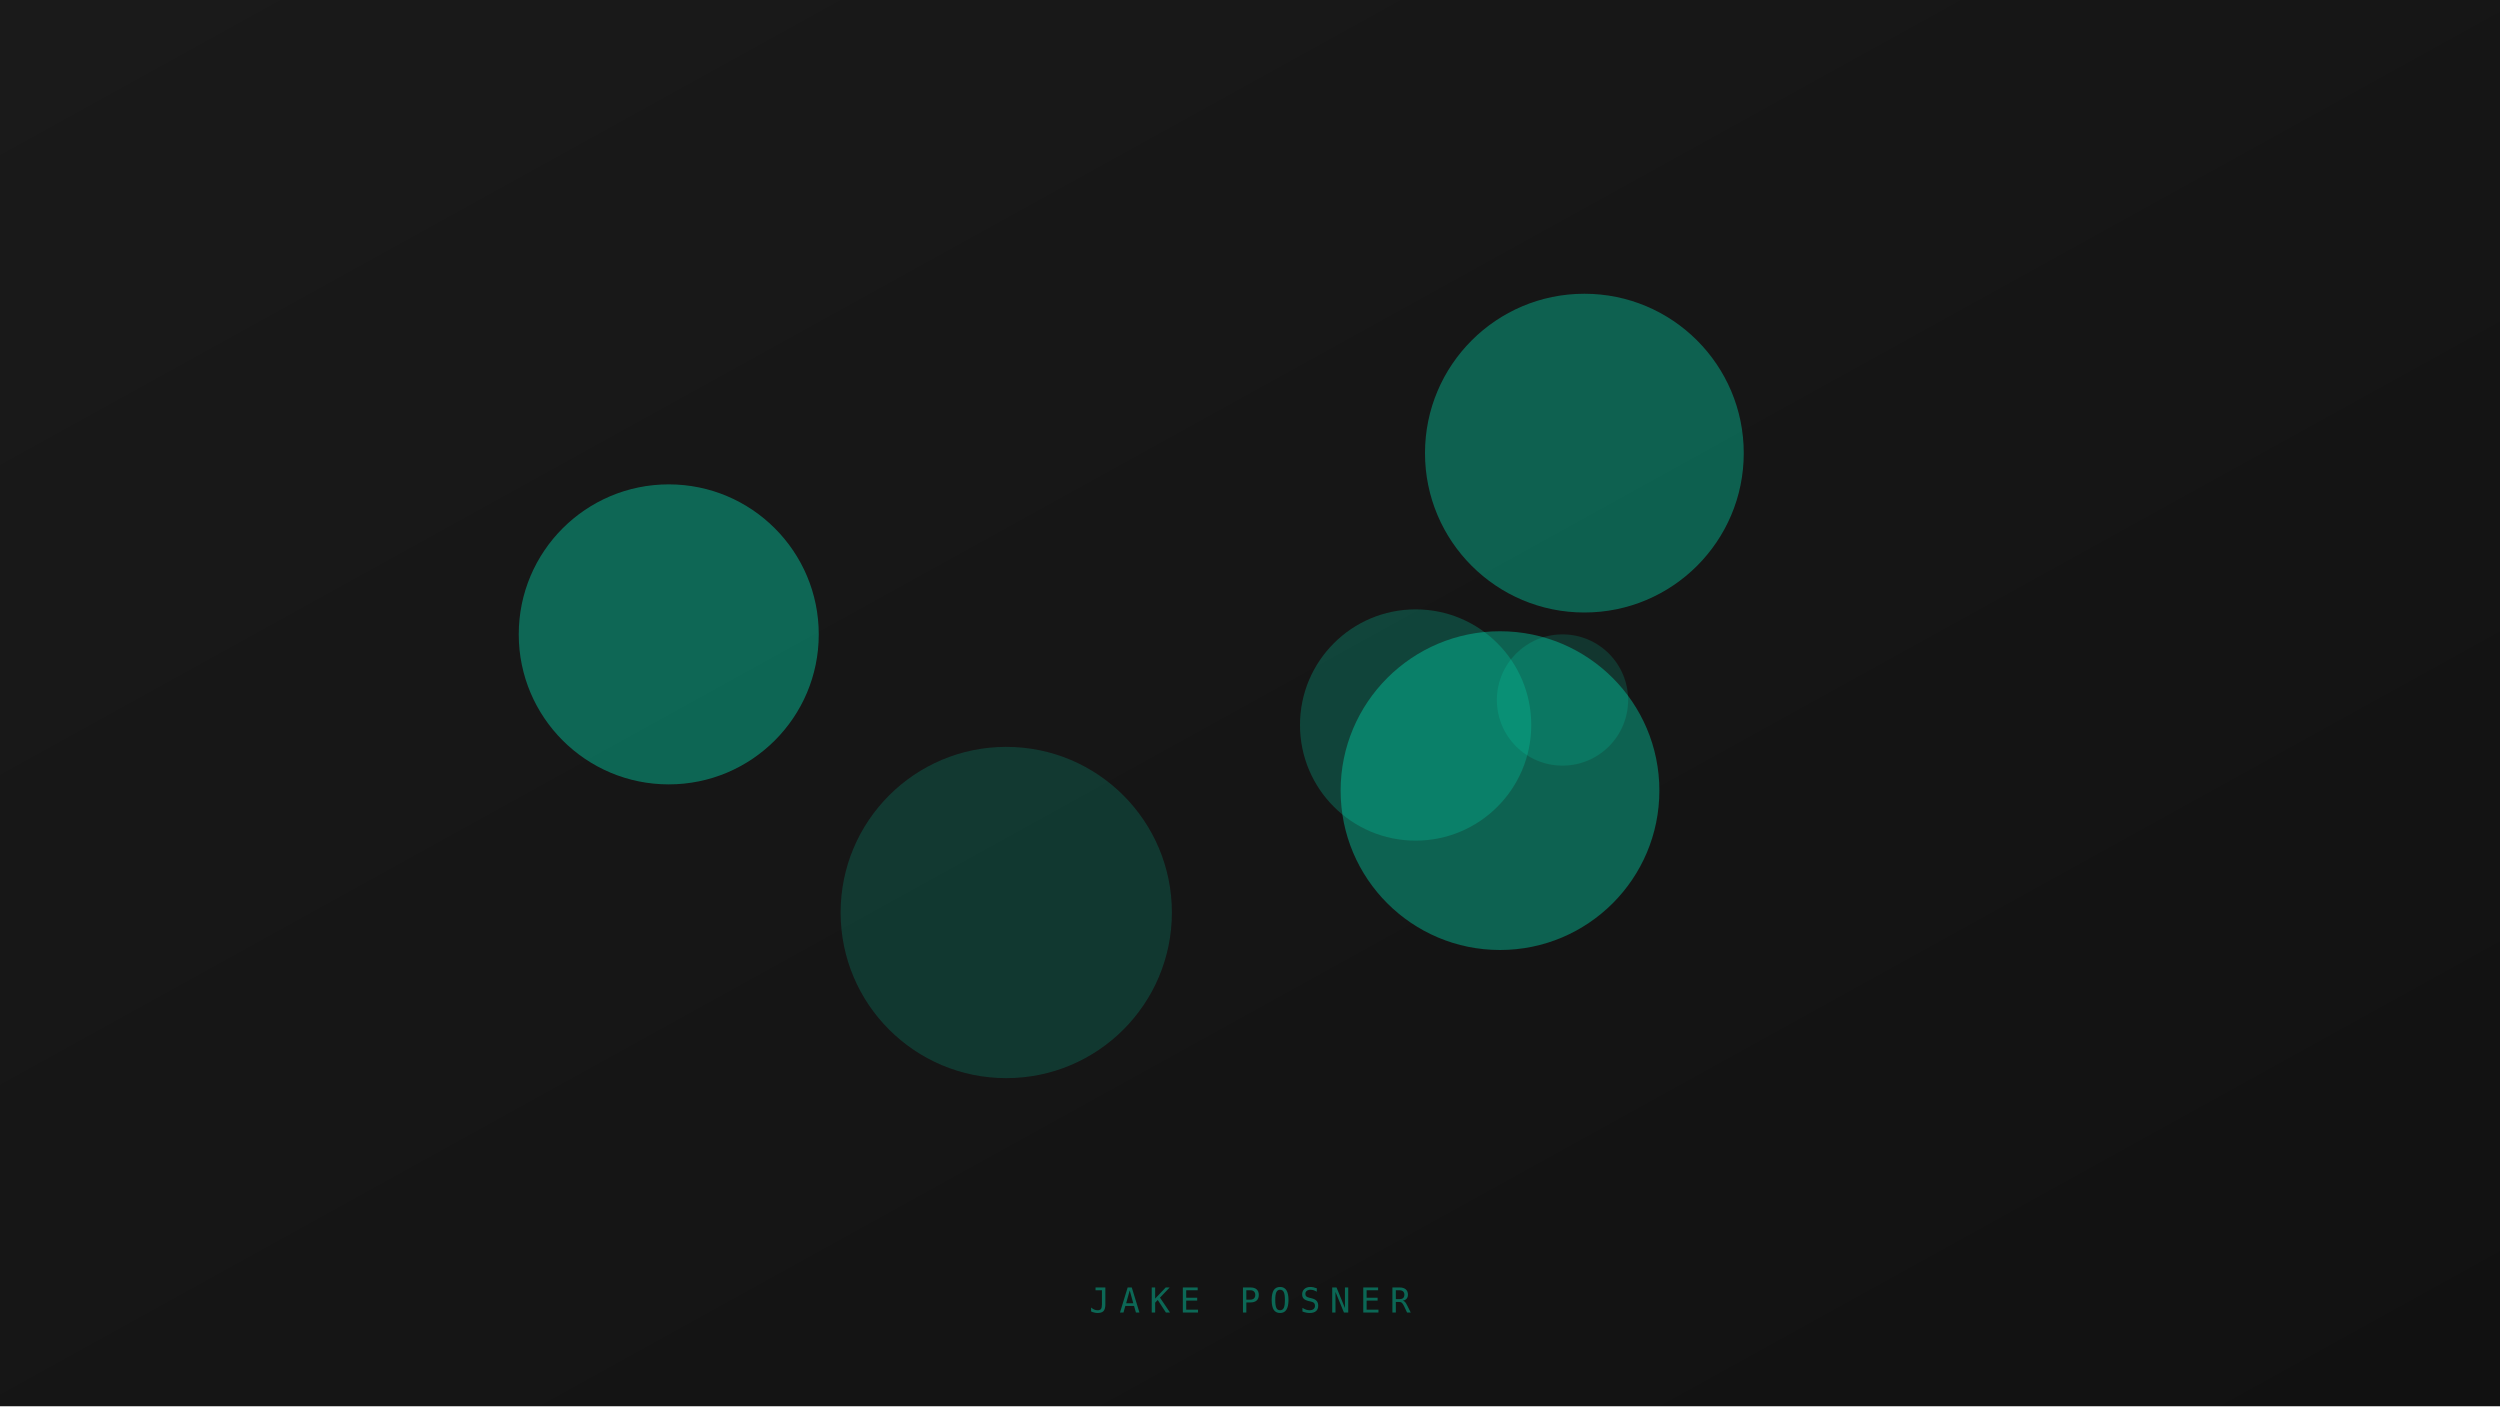
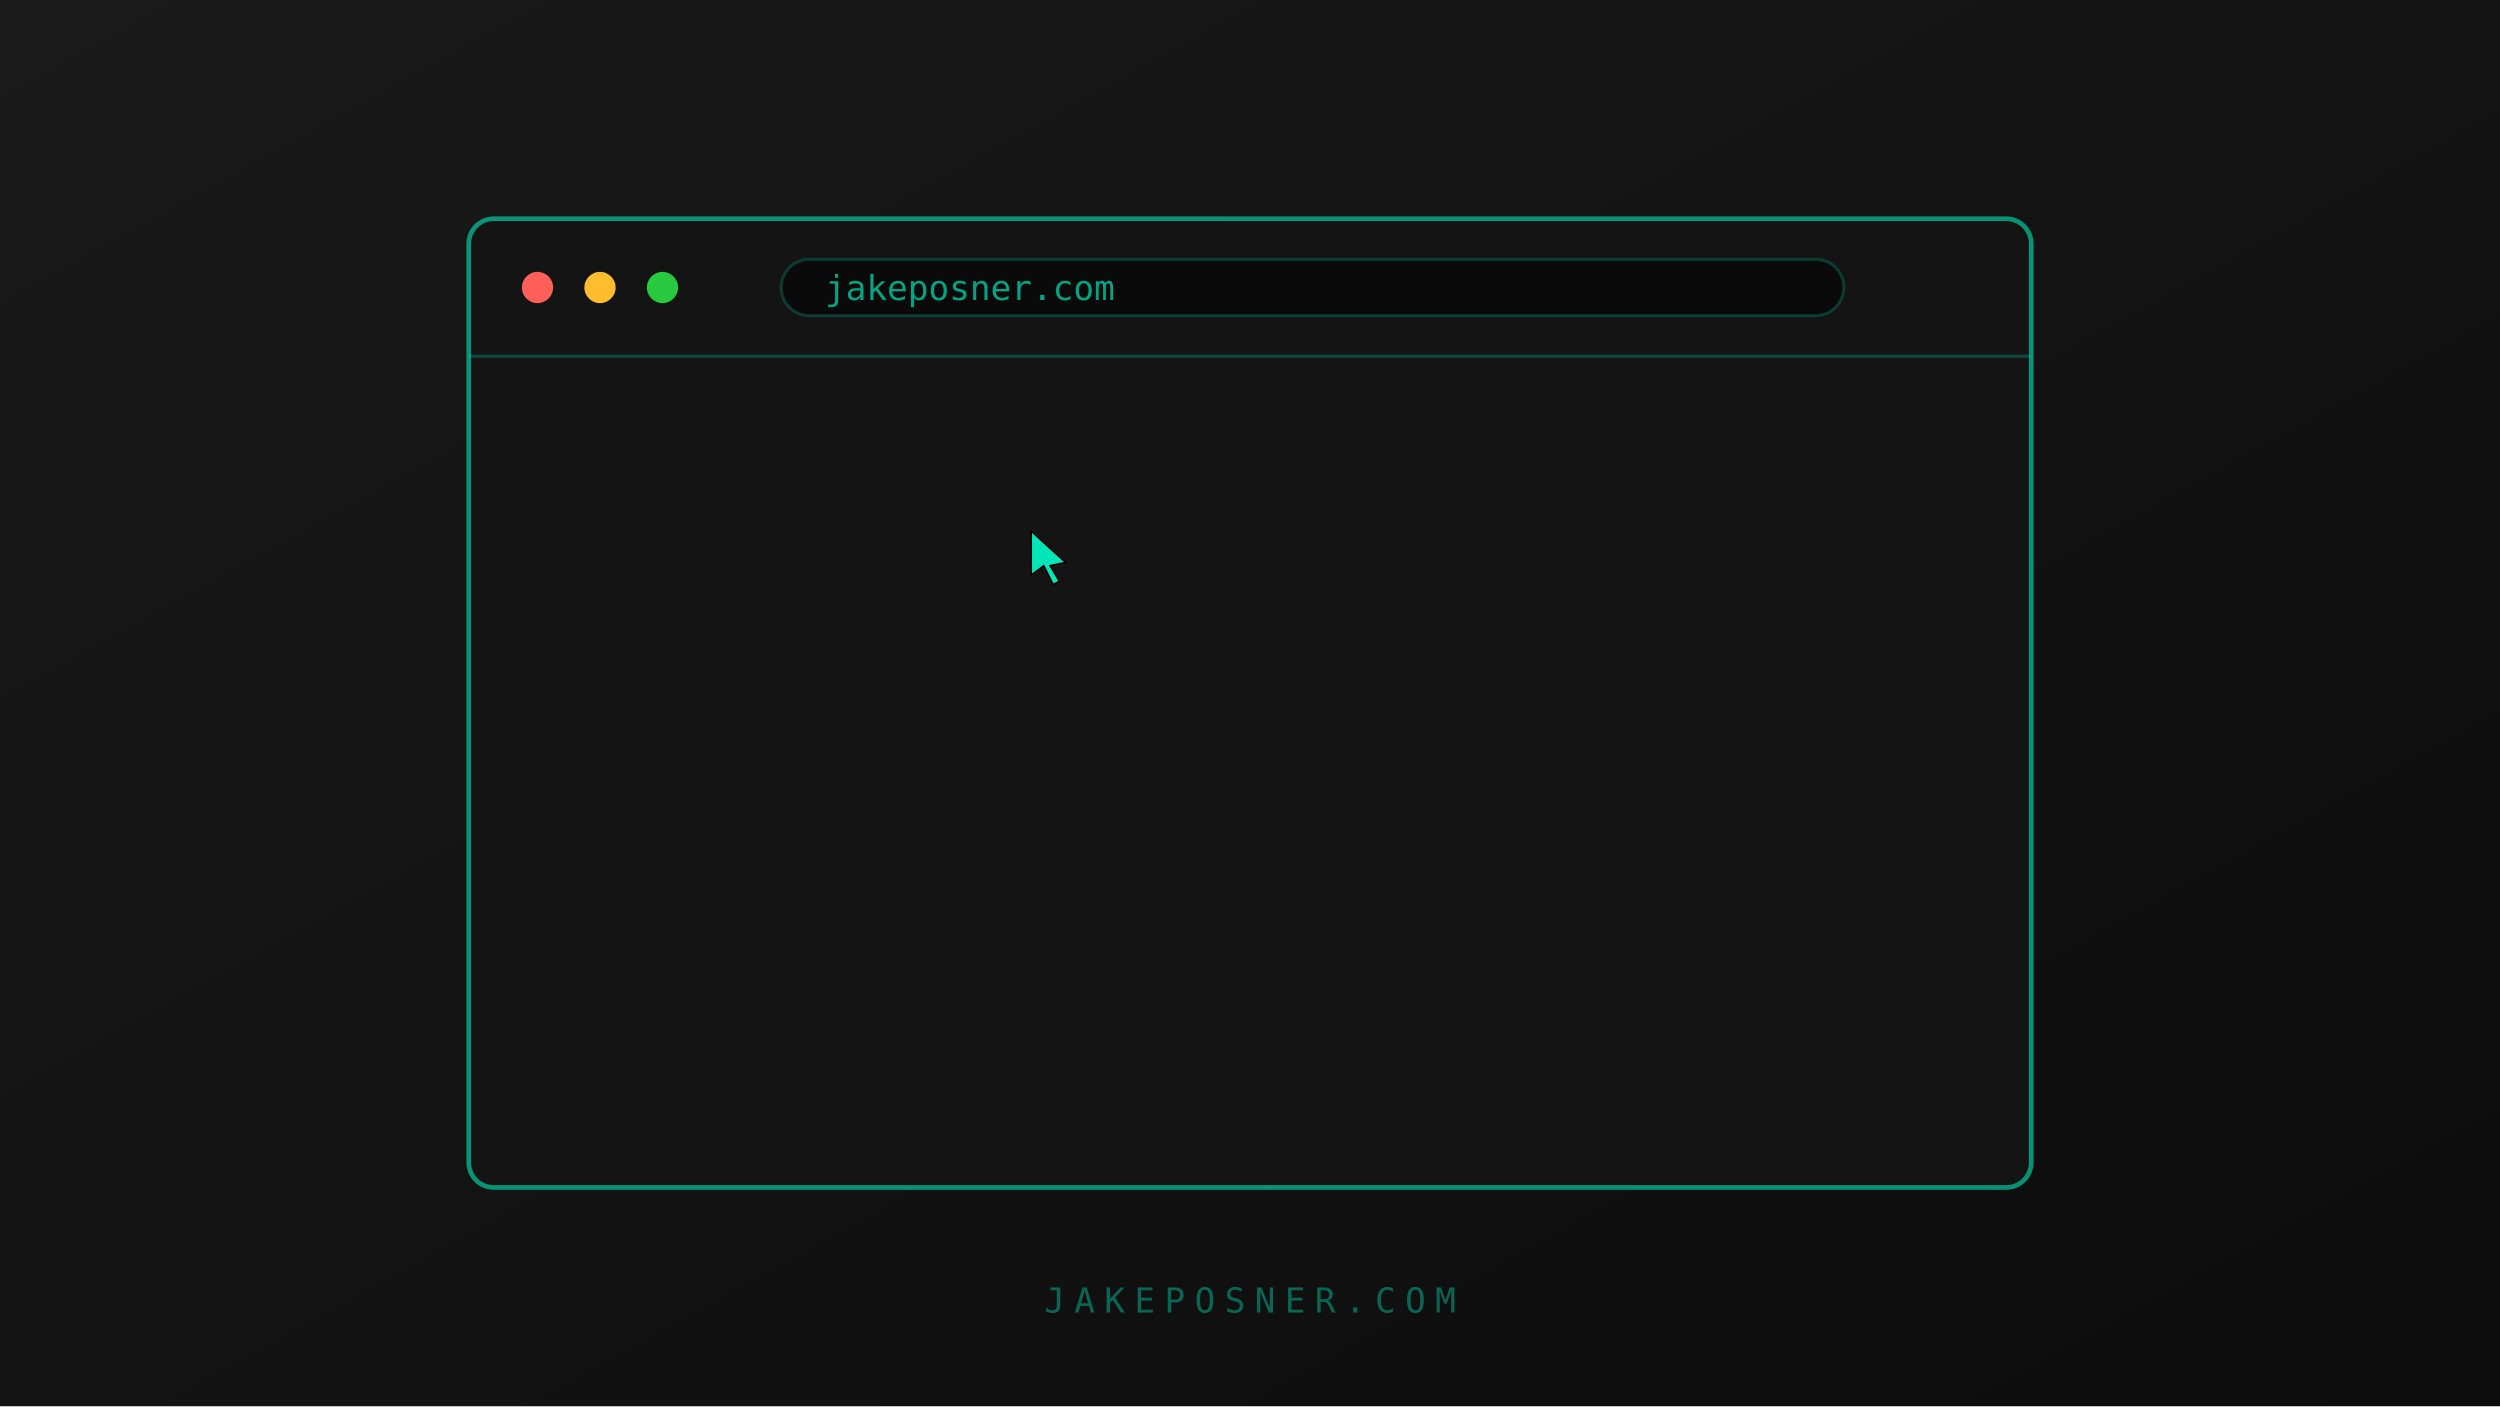
<svg xmlns="http://www.w3.org/2000/svg" viewBox="0 0 800 450" width="800" height="450">
  <defs>
-     <linearGradient id="bg" x1="0" y1="0" x2="1" y2="1">
+     <linearGradient id="jpBg" x1="0" y1="0" x2="1" y2="1">
      <stop offset="0%" stop-color="#1a1a1a" />
-       <stop offset="100%" stop-color="#111111" />
+       <stop offset="100%" stop-color="#0c0c0c" />
    </linearGradient>
  </defs>
-   <rect width="800" height="450" fill="url(#bg)" />
-   <g>
-     <circle cx="500" cy="224" r="21" fill="#00e6b8" opacity="0.16">
-       <animate attributeName="cx" values="500;476;500" dur="3.80s" begin="0.00s" repeatCount="indefinite" calcMode="spline" keySplines="0.4 0 0.6 1;0.4 0 0.6 1" />
-       <animate attributeName="cy" values="224;234;224" dur="3.80s" begin="0.00s" repeatCount="indefinite" calcMode="spline" keySplines="0.4 0 0.6 1;0.4 0 0.6 1" />
-       <animate attributeName="r" values="21;27;21" dur="3.80s" begin="0.00s" repeatCount="indefinite" calcMode="spline" keySplines="0.4 0 0.6 1;0.4 0 0.6 1" />
-     </circle>
-     <circle cx="453" cy="232" r="37" fill="#00e6b8" opacity="0.23">
-       <animate attributeName="cx" values="453;464;453" dur="3.03s" begin="0.30s" repeatCount="indefinite" calcMode="spline" keySplines="0.4 0 0.6 1;0.4 0 0.6 1" />
-       <animate attributeName="cy" values="232;250;232" dur="3.03s" begin="0.30s" repeatCount="indefinite" calcMode="spline" keySplines="0.4 0 0.6 1;0.4 0 0.6 1" />
-       <animate attributeName="r" values="37;49;37" dur="3.03s" begin="0.30s" repeatCount="indefinite" calcMode="spline" keySplines="0.4 0 0.6 1;0.4 0 0.6 1" />
-     </circle>
-     <circle cx="507" cy="145" r="51" fill="#00e6b8" opacity="0.36">
-       <animate attributeName="cx" values="507;509;507" dur="3.67s" begin="0.60s" repeatCount="indefinite" calcMode="spline" keySplines="0.4 0 0.6 1;0.4 0 0.6 1" />
-       <animate attributeName="cy" values="145;152;145" dur="3.67s" begin="0.60s" repeatCount="indefinite" calcMode="spline" keySplines="0.4 0 0.6 1;0.4 0 0.6 1" />
-       <animate attributeName="r" values="51;67;51" dur="3.67s" begin="0.60s" repeatCount="indefinite" calcMode="spline" keySplines="0.4 0 0.6 1;0.4 0 0.6 1" />
-     </circle>
-     <circle cx="322" cy="292" r="53" fill="#00e6b8" opacity="0.17">
-       <animate attributeName="cx" values="322;318;322" dur="2.50s" begin="0.90s" repeatCount="indefinite" calcMode="spline" keySplines="0.4 0 0.6 1;0.4 0 0.6 1" />
-       <animate attributeName="cy" values="292;308;292" dur="2.50s" begin="0.90s" repeatCount="indefinite" calcMode="spline" keySplines="0.4 0 0.6 1;0.4 0 0.6 1" />
-       <animate attributeName="r" values="53;69;53" dur="2.50s" begin="0.90s" repeatCount="indefinite" calcMode="spline" keySplines="0.4 0 0.6 1;0.4 0 0.6 1" />
-     </circle>
-     <circle cx="480" cy="253" r="51" fill="#00e6b8" opacity="0.37">
-       <animate attributeName="cx" values="480;456;480" dur="3.51s" begin="1.20s" repeatCount="indefinite" calcMode="spline" keySplines="0.4 0 0.6 1;0.4 0 0.6 1" />
-       <animate attributeName="cy" values="253;273;253" dur="3.51s" begin="1.20s" repeatCount="indefinite" calcMode="spline" keySplines="0.4 0 0.6 1;0.4 0 0.6 1" />
-       <animate attributeName="r" values="51;66;51" dur="3.51s" begin="1.20s" repeatCount="indefinite" calcMode="spline" keySplines="0.4 0 0.6 1;0.4 0 0.6 1" />
-     </circle>
-     <circle cx="214" cy="203" r="48" fill="#00e6b8" opacity="0.39">
-       <animate attributeName="cx" values="214;213;214" dur="3.54s" begin="1.50s" repeatCount="indefinite" calcMode="spline" keySplines="0.4 0 0.6 1;0.4 0 0.6 1" />
-       <animate attributeName="cy" values="203;193;203" dur="3.54s" begin="1.50s" repeatCount="indefinite" calcMode="spline" keySplines="0.4 0 0.6 1;0.4 0 0.6 1" />
-       <animate attributeName="r" values="48;63;48" dur="3.54s" begin="1.50s" repeatCount="indefinite" calcMode="spline" keySplines="0.4 0 0.6 1;0.4 0 0.6 1" />
-     </circle>
+   <rect width="800" height="450" fill="url(#jpBg)" />
+   <g transform="translate(150 70)">
+     <rect x="0" y="0" width="500" height="310" rx="8" fill="#141414" stroke="#00e6b8" stroke-width="1.5" stroke-opacity="0.6" />
+     <circle cx="22" cy="22" r="5" fill="#ff5f56" />
+     <circle cx="42" cy="22" r="5" fill="#ffbd2e" />
+     <circle cx="62" cy="22" r="5" fill="#27c93f" />
+     <rect x="100" y="13" width="340" height="18" rx="9" fill="#0a0a0a" stroke="#00e6b8" stroke-opacity="0.2" />
+     <text x="114" y="26" fill="#00e6b8" font-family="monospace" font-size="11" opacity="0.7">jakeposner.com</text>
+     <line x1="0" y1="44" x2="500" y2="44" stroke="#00e6b8" stroke-opacity="0.25" />
+     <rect x="30" y="68" width="200" height="18" rx="3" fill="#00e6b8" opacity="0">
+       <animate attributeName="opacity" values="0;0.8;0.8;0" dur="5s" keyTimes="0;0.15;0.95;1" repeatCount="indefinite" />
+     </rect>
+     <rect x="30" y="94" width="140" height="10" rx="3" fill="#00e6b8" opacity="0">
+       <animate attributeName="opacity" values="0;0.5;0.5;0" dur="5s" keyTimes="0;0.25;0.95;1" repeatCount="indefinite" />
+     </rect>
+     <rect x="30" y="130" width="130" height="90" rx="6" fill="#00e6b8" opacity="0">
+       <animate attributeName="opacity" values="0;0.25;0.25;0" dur="5s" keyTimes="0;0.4;0.95;1" repeatCount="indefinite" />
+     </rect>
+     <rect x="175" y="130" width="130" height="90" rx="6" fill="#00e6b8" opacity="0">
+       <animate attributeName="opacity" values="0;0.25;0.25;0" dur="5s" keyTimes="0;0.5;0.95;1" repeatCount="indefinite" />
+     </rect>
+     <rect x="320" y="130" width="130" height="90" rx="6" fill="#00e6b8" opacity="0">
+       <animate attributeName="opacity" values="0;0.25;0.25;0" dur="5s" keyTimes="0;0.6;0.95;1" repeatCount="indefinite" />
+     </rect>
+     <rect x="30" y="240" width="420" height="8" rx="3" fill="#00e6b8" opacity="0">
+       <animate attributeName="opacity" values="0;0.15;0.15;0" dur="5s" keyTimes="0;0.75;0.95;1" repeatCount="indefinite" />
+     </rect>
+     <rect x="30" y="258" width="300" height="8" rx="3" fill="#00e6b8" opacity="0">
+       <animate attributeName="opacity" values="0;0.15;0.15;0" dur="5s" keyTimes="0;0.82;0.95;1" repeatCount="indefinite" />
+     </rect>
+     <polygon points="0,0 0,14 4,11 7,17 9,16 6,11 11,10" fill="#00e6b8" stroke="#000" stroke-width="0.5" transform="translate(180 100)">
+       <animateMotion dur="6s" repeatCount="indefinite" path="M0,0 L100,60 L180,100 L-40,80 Z" calcMode="spline" keySplines="0.4 0 0.6 1;0.4 0 0.6 1;0.4 0 0.6 1;0.4 0 0.6 1" keyTimes="0;0.3;0.6;0.85;1" />
+     </polygon>
  </g>
-   <text x="400" y="420" fill="#00e6b8" font-family="monospace" font-size="11" font-weight="500" text-anchor="middle" letter-spacing="3" opacity="0.4">JAKE POSNER</text>
+   <text x="400" y="420" fill="#00e6b8" font-family="monospace" font-size="11" font-weight="500" text-anchor="middle" letter-spacing="3" opacity="0.4">JAKEPOSNER.COM</text>
</svg>
